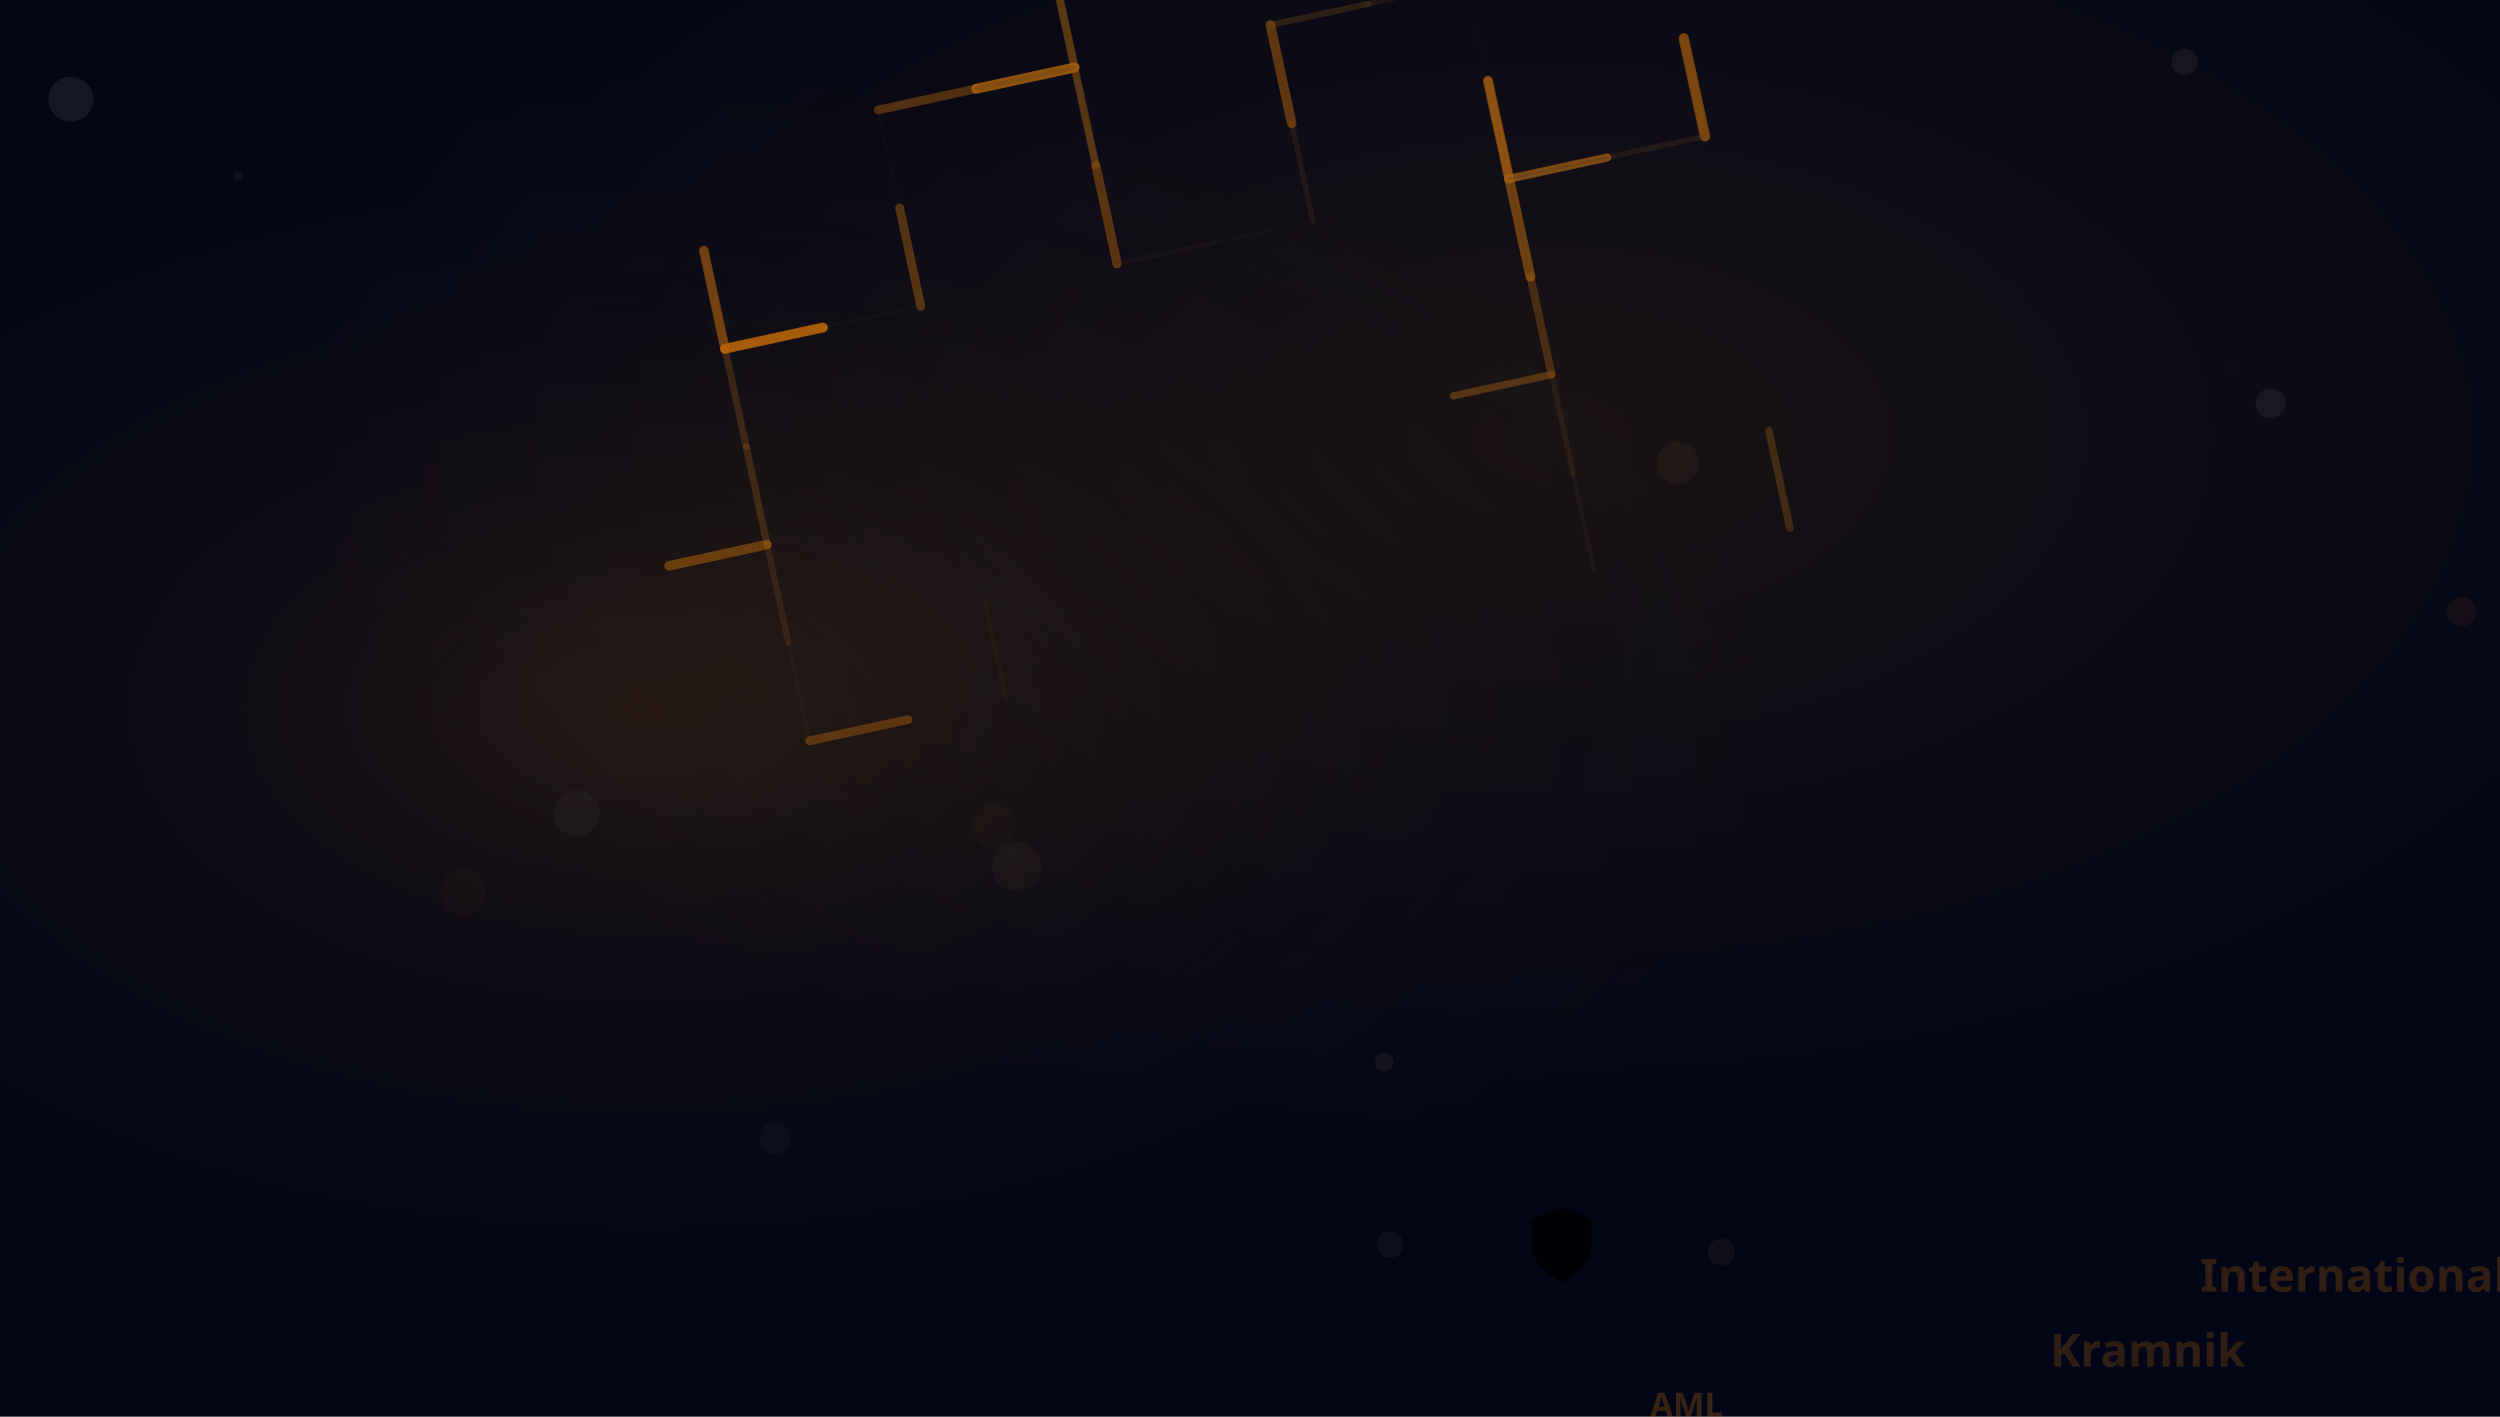
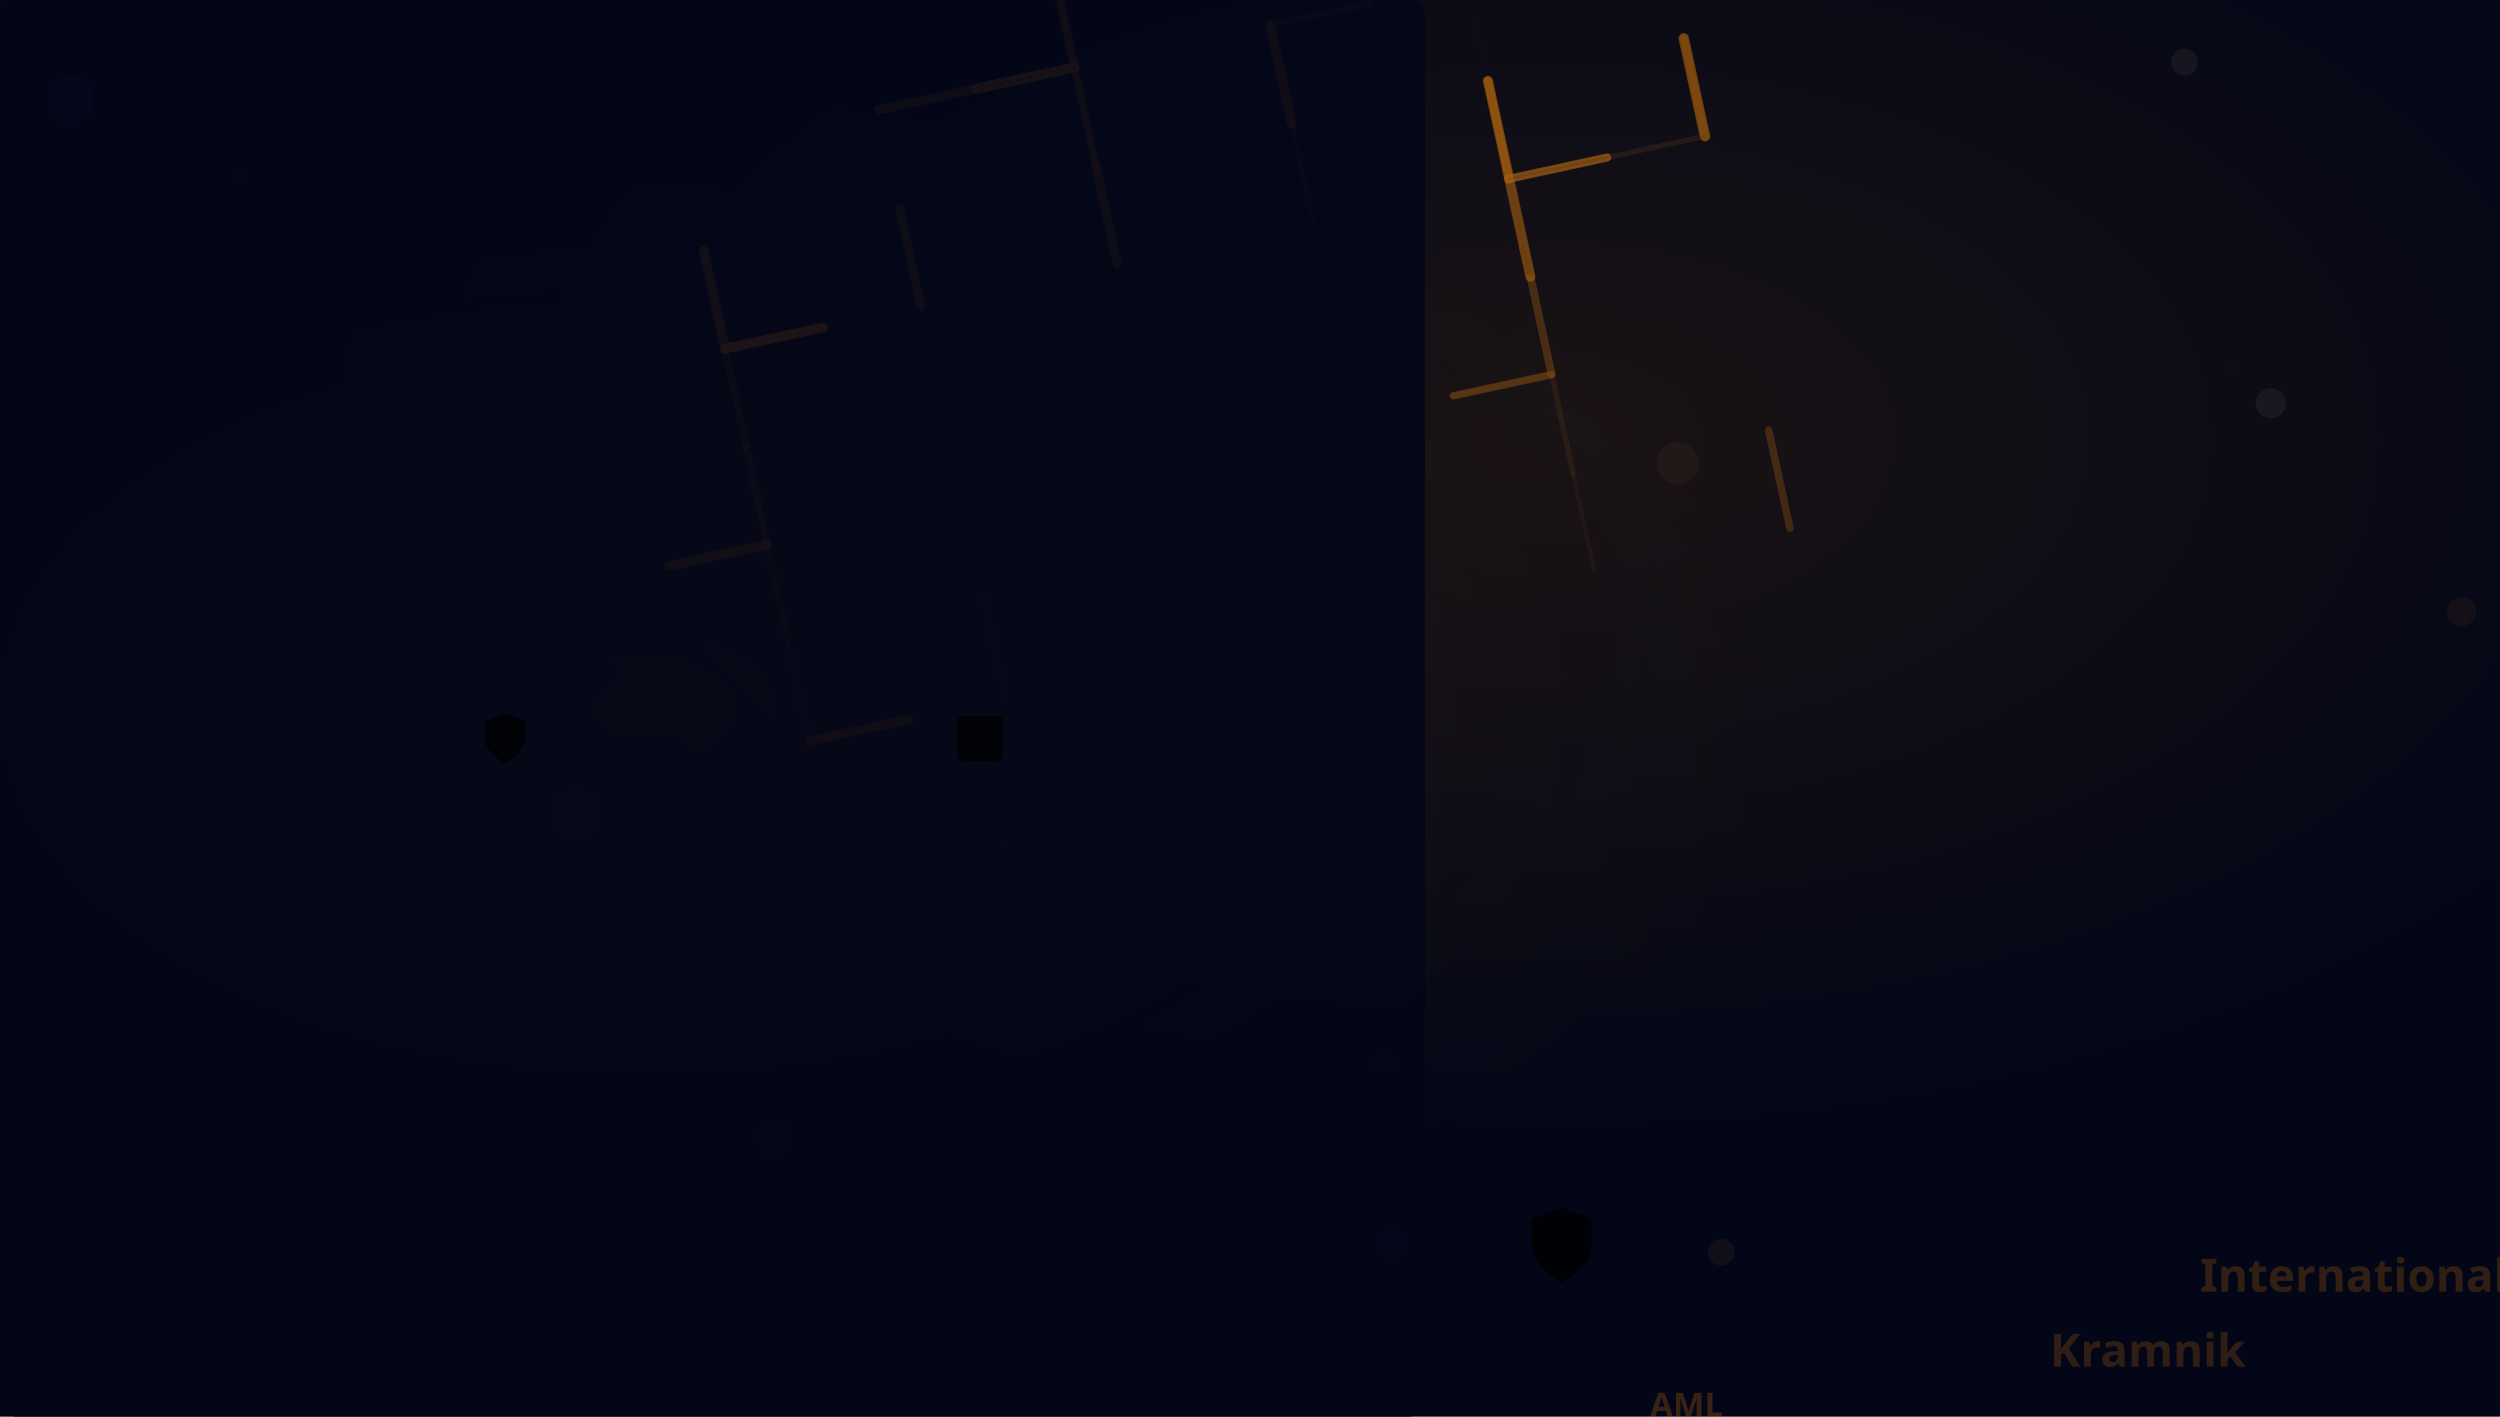
<svg xmlns="http://www.w3.org/2000/svg" width="600" height="340" viewBox="0 0 600 340">
  <defs>
    <radialGradient id="bg-d92b8ba2" cx="62%" cy="31%">
      <stop offset="0" stop-color="#1a1315" />
      <stop offset="1" stop-color="#020617" />
    </radialGradient>
    <radialGradient id="glow-d92b8ba2" cx="26%" cy="50%">
      <stop offset="0" stop-color="#d97706" stop-opacity="0.15" />
      <stop offset="1" stop-color="#020617" stop-opacity="0" />
    </radialGradient>
  </defs>
  <rect width="600" height="340" fill="url(#bg-d92b8ba2)" />
  <rect width="600" height="340" fill="url(#glow-d92b8ba2)" />
  <circle cx="186.0" cy="273.3" r="3.8" fill="#f3e6d7" opacity="0.03" />
  <circle cx="332.2" cy="254.9" r="2.2" fill="#ebc498" opacity="0.06" />
  <circle cx="590.8" cy="146.8" r="3.5" fill="#da7b0e" opacity="0.06" />
  <circle cx="172.7" cy="78.1" r="2.4" fill="#de8e31" opacity="0.02" />
  <circle cx="244.0" cy="208.0" r="5.9" fill="#e19b4a" opacity="0.04" />
  <circle cx="57.1" cy="42.4" r="1.1" fill="#e5aa66" opacity="0.06" />
  <circle cx="138.4" cy="195.2" r="5.5" fill="#f6f5f3" opacity="0.03" />
  <circle cx="535.4" cy="88.2" r="1.5" fill="#edcca7" opacity="0.01" />
  <circle cx="545.0" cy="96.8" r="3.6" fill="#f1dec8" opacity="0.06" />
  <line x1="236.3" y1="144.1" x2="241.4" y2="167.6" stroke="#412f20" stroke-width="1.0" opacity="0.20" stroke-linecap="round" />
  <line x1="217.9" y1="172.7" x2="241.4" y2="167.6" stroke="#171a28" stroke-width="0.6" opacity="0.12" stroke-linecap="round" />
  <line x1="189.2" y1="154.2" x2="194.3" y2="177.8" stroke="#3a2b22" stroke-width="0.9" opacity="0.19" stroke-linecap="round" />
  <line x1="217.9" y1="172.7" x2="194.3" y2="177.8" stroke="#b0630d" stroke-width="2.1" opacity="0.42" stroke-linecap="round" />
  <line x1="179.1" y1="107.2" x2="184.1" y2="130.7" stroke="#8a5114" stroke-width="1.7" opacity="0.34" stroke-linecap="round" />
  <line x1="160.6" y1="135.8" x2="184.1" y2="130.7" stroke="#191c28" stroke-width="0.6" opacity="0.12" stroke-linecap="round" />
  <line x1="189.2" y1="154.2" x2="184.1" y2="130.7" stroke="#714518" stroke-width="1.5" opacity="0.29" stroke-linecap="round" />
  <line x1="160.6" y1="135.8" x2="184.1" y2="130.7" stroke="#c46d09" stroke-width="2.3" opacity="0.46" stroke-linecap="round" />
  <line x1="215.9" y1="49.9" x2="221.0" y2="73.5" stroke="#b3650c" stroke-width="2.1" opacity="0.43" stroke-linecap="round" />
  <line x1="197.5" y1="78.6" x2="221.0" y2="73.5" stroke="#2c2424" stroke-width="0.8" opacity="0.16" stroke-linecap="round" />
  <line x1="168.9" y1="60.1" x2="174.0" y2="83.7" stroke="#c76e09" stroke-width="2.3" opacity="0.46" stroke-linecap="round" />
  <line x1="197.5" y1="78.6" x2="174.0" y2="83.7" stroke="#a45d0f" stroke-width="2.0" opacity="0.40" stroke-linecap="round" />
  <line x1="179.1" y1="107.2" x2="174.0" y2="83.7" stroke="#864f14" stroke-width="1.7" opacity="0.34" stroke-linecap="round" />
  <line x1="197.5" y1="78.6" x2="174.0" y2="83.7" stroke="#d07207" stroke-width="2.4" opacity="0.48" stroke-linecap="round" />
  <line x1="168.9" y1="60.1" x2="174.0" y2="83.7" stroke="#8f5413" stroke-width="1.8" opacity="0.35" stroke-linecap="round" />
  <line x1="197.5" y1="78.6" x2="174.0" y2="83.7" stroke="#c56d09" stroke-width="2.3" opacity="0.46" stroke-linecap="round" />
  <line x1="310.0" y1="29.6" x2="315.1" y2="53.1" stroke="#5c3b1c" stroke-width="1.3" opacity="0.25" stroke-linecap="round" />
  <line x1="291.6" y1="58.2" x2="315.1" y2="53.1" stroke="#252125" stroke-width="0.7" opacity="0.14" stroke-linecap="round" />
  <line x1="263.0" y1="39.7" x2="268.1" y2="63.3" stroke="#b7670b" stroke-width="2.2" opacity="0.43" stroke-linecap="round" />
  <line x1="291.6" y1="58.2" x2="268.1" y2="63.3" stroke="#3c2c21" stroke-width="1.0" opacity="0.19" stroke-linecap="round" />
  <line x1="252.8" y1="-7.3" x2="257.9" y2="16.2" stroke="#a55e0f" stroke-width="2.0" opacity="0.40" stroke-linecap="round" />
  <line x1="234.3" y1="21.3" x2="257.9" y2="16.2" stroke="#d07207" stroke-width="2.4" opacity="0.48" stroke-linecap="round" />
  <line x1="263.0" y1="39.7" x2="257.9" y2="16.2" stroke="#211f26" stroke-width="0.7" opacity="0.14" stroke-linecap="round" />
  <line x1="234.3" y1="21.3" x2="257.9" y2="16.2" stroke="#191c28" stroke-width="0.6" opacity="0.12" stroke-linecap="round" />
  <line x1="215.9" y1="49.9" x2="210.8" y2="26.4" stroke="#1d1d27" stroke-width="0.6" opacity="0.13" stroke-linecap="round" />
  <line x1="234.3" y1="21.3" x2="210.8" y2="26.4" stroke="#b2640c" stroke-width="2.1" opacity="0.42" stroke-linecap="round" />
  <line x1="263.0" y1="39.7" x2="257.9" y2="16.2" stroke="#764817" stroke-width="1.5" opacity="0.31" stroke-linecap="round" />
  <line x1="234.3" y1="21.3" x2="257.9" y2="16.2" stroke="#734618" stroke-width="1.5" opacity="0.30" stroke-linecap="round" />
  <line x1="252.8" y1="-7.3" x2="257.9" y2="16.2" stroke="#844e15" stroke-width="1.7" opacity="0.33" stroke-linecap="round" />
  <line x1="234.3" y1="21.3" x2="257.9" y2="16.2" stroke="#c36c09" stroke-width="2.3" opacity="0.46" stroke-linecap="round" />
  <line x1="263.0" y1="39.7" x2="257.9" y2="16.2" stroke="#9e5b10" stroke-width="1.9" opacity="0.38" stroke-linecap="round" />
  <line x1="234.3" y1="21.3" x2="257.9" y2="16.2" stroke="#593a1c" stroke-width="1.2" opacity="0.25" stroke-linecap="round" />
  <line x1="424.5" y1="103.3" x2="429.6" y2="126.8" stroke="#925512" stroke-width="1.8" opacity="0.36" stroke-linecap="round" />
  <line x1="406.1" y1="131.9" x2="429.6" y2="126.8" stroke="#0f1729" stroke-width="0.5" opacity="0.10" stroke-linecap="round" />
  <line x1="377.5" y1="113.5" x2="382.6" y2="137.0" stroke="#463120" stroke-width="1.0" opacity="0.21" stroke-linecap="round" />
  <line x1="406.1" y1="131.9" x2="382.6" y2="137.0" stroke="#101729" stroke-width="0.5" opacity="0.10" stroke-linecap="round" />
  <line x1="367.3" y1="66.4" x2="372.4" y2="89.9" stroke="#9c5a10" stroke-width="1.9" opacity="0.38" stroke-linecap="round" />
  <line x1="348.8" y1="95.0" x2="372.4" y2="89.9" stroke="#905412" stroke-width="1.8" opacity="0.36" stroke-linecap="round" />
  <line x1="377.5" y1="113.5" x2="372.4" y2="89.9" stroke="#5b3b1c" stroke-width="1.3" opacity="0.25" stroke-linecap="round" />
  <line x1="348.8" y1="95.0" x2="372.4" y2="89.9" stroke="#7c4a16" stroke-width="1.6" opacity="0.32" stroke-linecap="round" />
  <line x1="404.1" y1="9.2" x2="409.2" y2="32.7" stroke="#d47406" stroke-width="2.5" opacity="0.49" stroke-linecap="round" />
  <line x1="385.7" y1="37.8" x2="409.2" y2="32.7" stroke="#613e1b" stroke-width="1.3" opacity="0.26" stroke-linecap="round" />
  <line x1="357.1" y1="19.4" x2="362.2" y2="42.9" stroke="#ce7107" stroke-width="2.4" opacity="0.48" stroke-linecap="round" />
  <line x1="385.7" y1="37.8" x2="362.2" y2="42.9" stroke="#58391c" stroke-width="1.2" opacity="0.24" stroke-linecap="round" />
  <line x1="367.3" y1="66.4" x2="362.2" y2="42.9" stroke="#ca6f08" stroke-width="2.4" opacity="0.47" stroke-linecap="round" />
  <line x1="385.7" y1="37.8" x2="362.2" y2="42.9" stroke="#8a5113" stroke-width="1.7" opacity="0.35" stroke-linecap="round" />
  <line x1="357.1" y1="19.4" x2="362.2" y2="42.9" stroke="#2a2425" stroke-width="0.8" opacity="0.15" stroke-linecap="round" />
  <line x1="385.7" y1="37.8" x2="362.2" y2="42.9" stroke="#53371d" stroke-width="1.2" opacity="0.23" stroke-linecap="round" />
  <line x1="310.0" y1="29.6" x2="304.9" y2="6.0" stroke="#c16b0a" stroke-width="2.3" opacity="0.45" stroke-linecap="round" />
  <line x1="328.5" y1="0.9" x2="304.9" y2="6.0" stroke="#774817" stroke-width="1.5" opacity="0.31" stroke-linecap="round" />
  <line x1="357.1" y1="19.4" x2="352.0" y2="-4.2" stroke="#0f1729" stroke-width="0.5" opacity="0.10" stroke-linecap="round" />
  <line x1="328.5" y1="0.9" x2="352.0" y2="-4.2" stroke="#5a3a1c" stroke-width="1.2" opacity="0.25" stroke-linecap="round" />
  <line x1="367.3" y1="66.4" x2="362.2" y2="42.9" stroke="#302624" stroke-width="0.8" opacity="0.17" stroke-linecap="round" />
  <line x1="385.7" y1="37.8" x2="362.2" y2="42.9" stroke="#a05c0f" stroke-width="1.9" opacity="0.39" stroke-linecap="round" />
  <line x1="357.1" y1="19.4" x2="362.2" y2="42.9" stroke="#834e15" stroke-width="1.7" opacity="0.33" stroke-linecap="round" />
  <line x1="385.7" y1="37.8" x2="362.2" y2="42.9" stroke="#4e351e" stroke-width="1.1" opacity="0.23" stroke-linecap="round" />
  <line x1="404.1" y1="9.2" x2="409.2" y2="32.7" stroke="#945612" stroke-width="1.8" opacity="0.36" stroke-linecap="round" />
  <line x1="385.7" y1="37.8" x2="409.2" y2="32.7" stroke="#1b1c27" stroke-width="0.6" opacity="0.12" stroke-linecap="round" />
  <line x1="357.1" y1="19.4" x2="362.2" y2="42.9" stroke="#875014" stroke-width="1.7" opacity="0.34" stroke-linecap="round" />
  <line x1="385.7" y1="37.8" x2="362.2" y2="42.9" stroke="#151a28" stroke-width="0.6" opacity="0.11" stroke-linecap="round" />
  <line x1="367.3" y1="66.4" x2="362.2" y2="42.9" stroke="#7f4c15" stroke-width="1.6" opacity="0.32" stroke-linecap="round" />
  <line x1="385.7" y1="37.8" x2="362.2" y2="42.9" stroke="#a65f0e" stroke-width="2.0" opacity="0.40" stroke-linecap="round" />
  <line x1="357.1" y1="19.4" x2="362.2" y2="42.9" stroke="#ab610e" stroke-width="2.1" opacity="0.41" stroke-linecap="round" />
  <line x1="385.7" y1="37.8" x2="362.2" y2="42.9" stroke="#161a28" stroke-width="0.6" opacity="0.12" stroke-linecap="round" />
  <circle cx="238.6" cy="198.4" r="5.3" fill="#d97706" opacity="0.03" />
  <circle cx="17.0" cy="23.8" r="5.4" fill="#f1dec8" opacity="0.08" />
  <circle cx="524.3" cy="14.9" r="3.2" fill="#f0dbc1" opacity="0.06" />
  <circle cx="111.1" cy="214.1" r="5.5" fill="#e3a156" opacity="0.03" />
  <circle cx="333.6" cy="298.7" r="3.2" fill="#f6f2ee" opacity="0.04" />
  <circle cx="413.1" cy="300.5" r="3.2" fill="#df943c" opacity="0.07" />
  <circle cx="402.7" cy="111.2" r="5.1" fill="#e29e4f" opacity="0.05" />
+   <rect x="0" y="0" width="342" height="340" fill="#020617" opacity="0.85" rx="4" />
+   <g transform="translate(114, 170) scale(0.6)" color="#d97706" opacity="0.8">
+     <path d="M12 22s8-4 8-10V5l-8-3-8 3v7c0 6 8 10 8 10z" />
+     <circle cx="12" cy="12" r="3" />
+   </g>
+   <g transform="translate(228, 170) scale(0.6)" color="#d97706" opacity="0.8">
+     <rect x="3" y="3" width="18" height="18" rx="2" />
+     <path d="M9 12l2 2 4-4" />
+   </g>
  <g transform="translate(364, 288) scale(0.90)" color="#d97706" opacity="0.8">
    <path d="M12 22s8-4 8-10V5l-8-3-8 3v7c0 6 8 10 8 10z" />
    <circle cx="12" cy="12" r="3" />
  </g>
  <text x="528" y="310" fill="#d97706" font-family="system-ui,sans-serif" font-size="11" font-weight="600" opacity="0.22">International</text>
  <text x="492" y="328" fill="#d97706" font-family="system-ui,sans-serif" font-size="11" font-weight="600" opacity="0.21">Kramnik</text>
  <text x="396" y="340" fill="#d97706" font-family="system-ui,sans-serif" font-size="8" font-weight="600" opacity="0.25">AML</text>
</svg>
